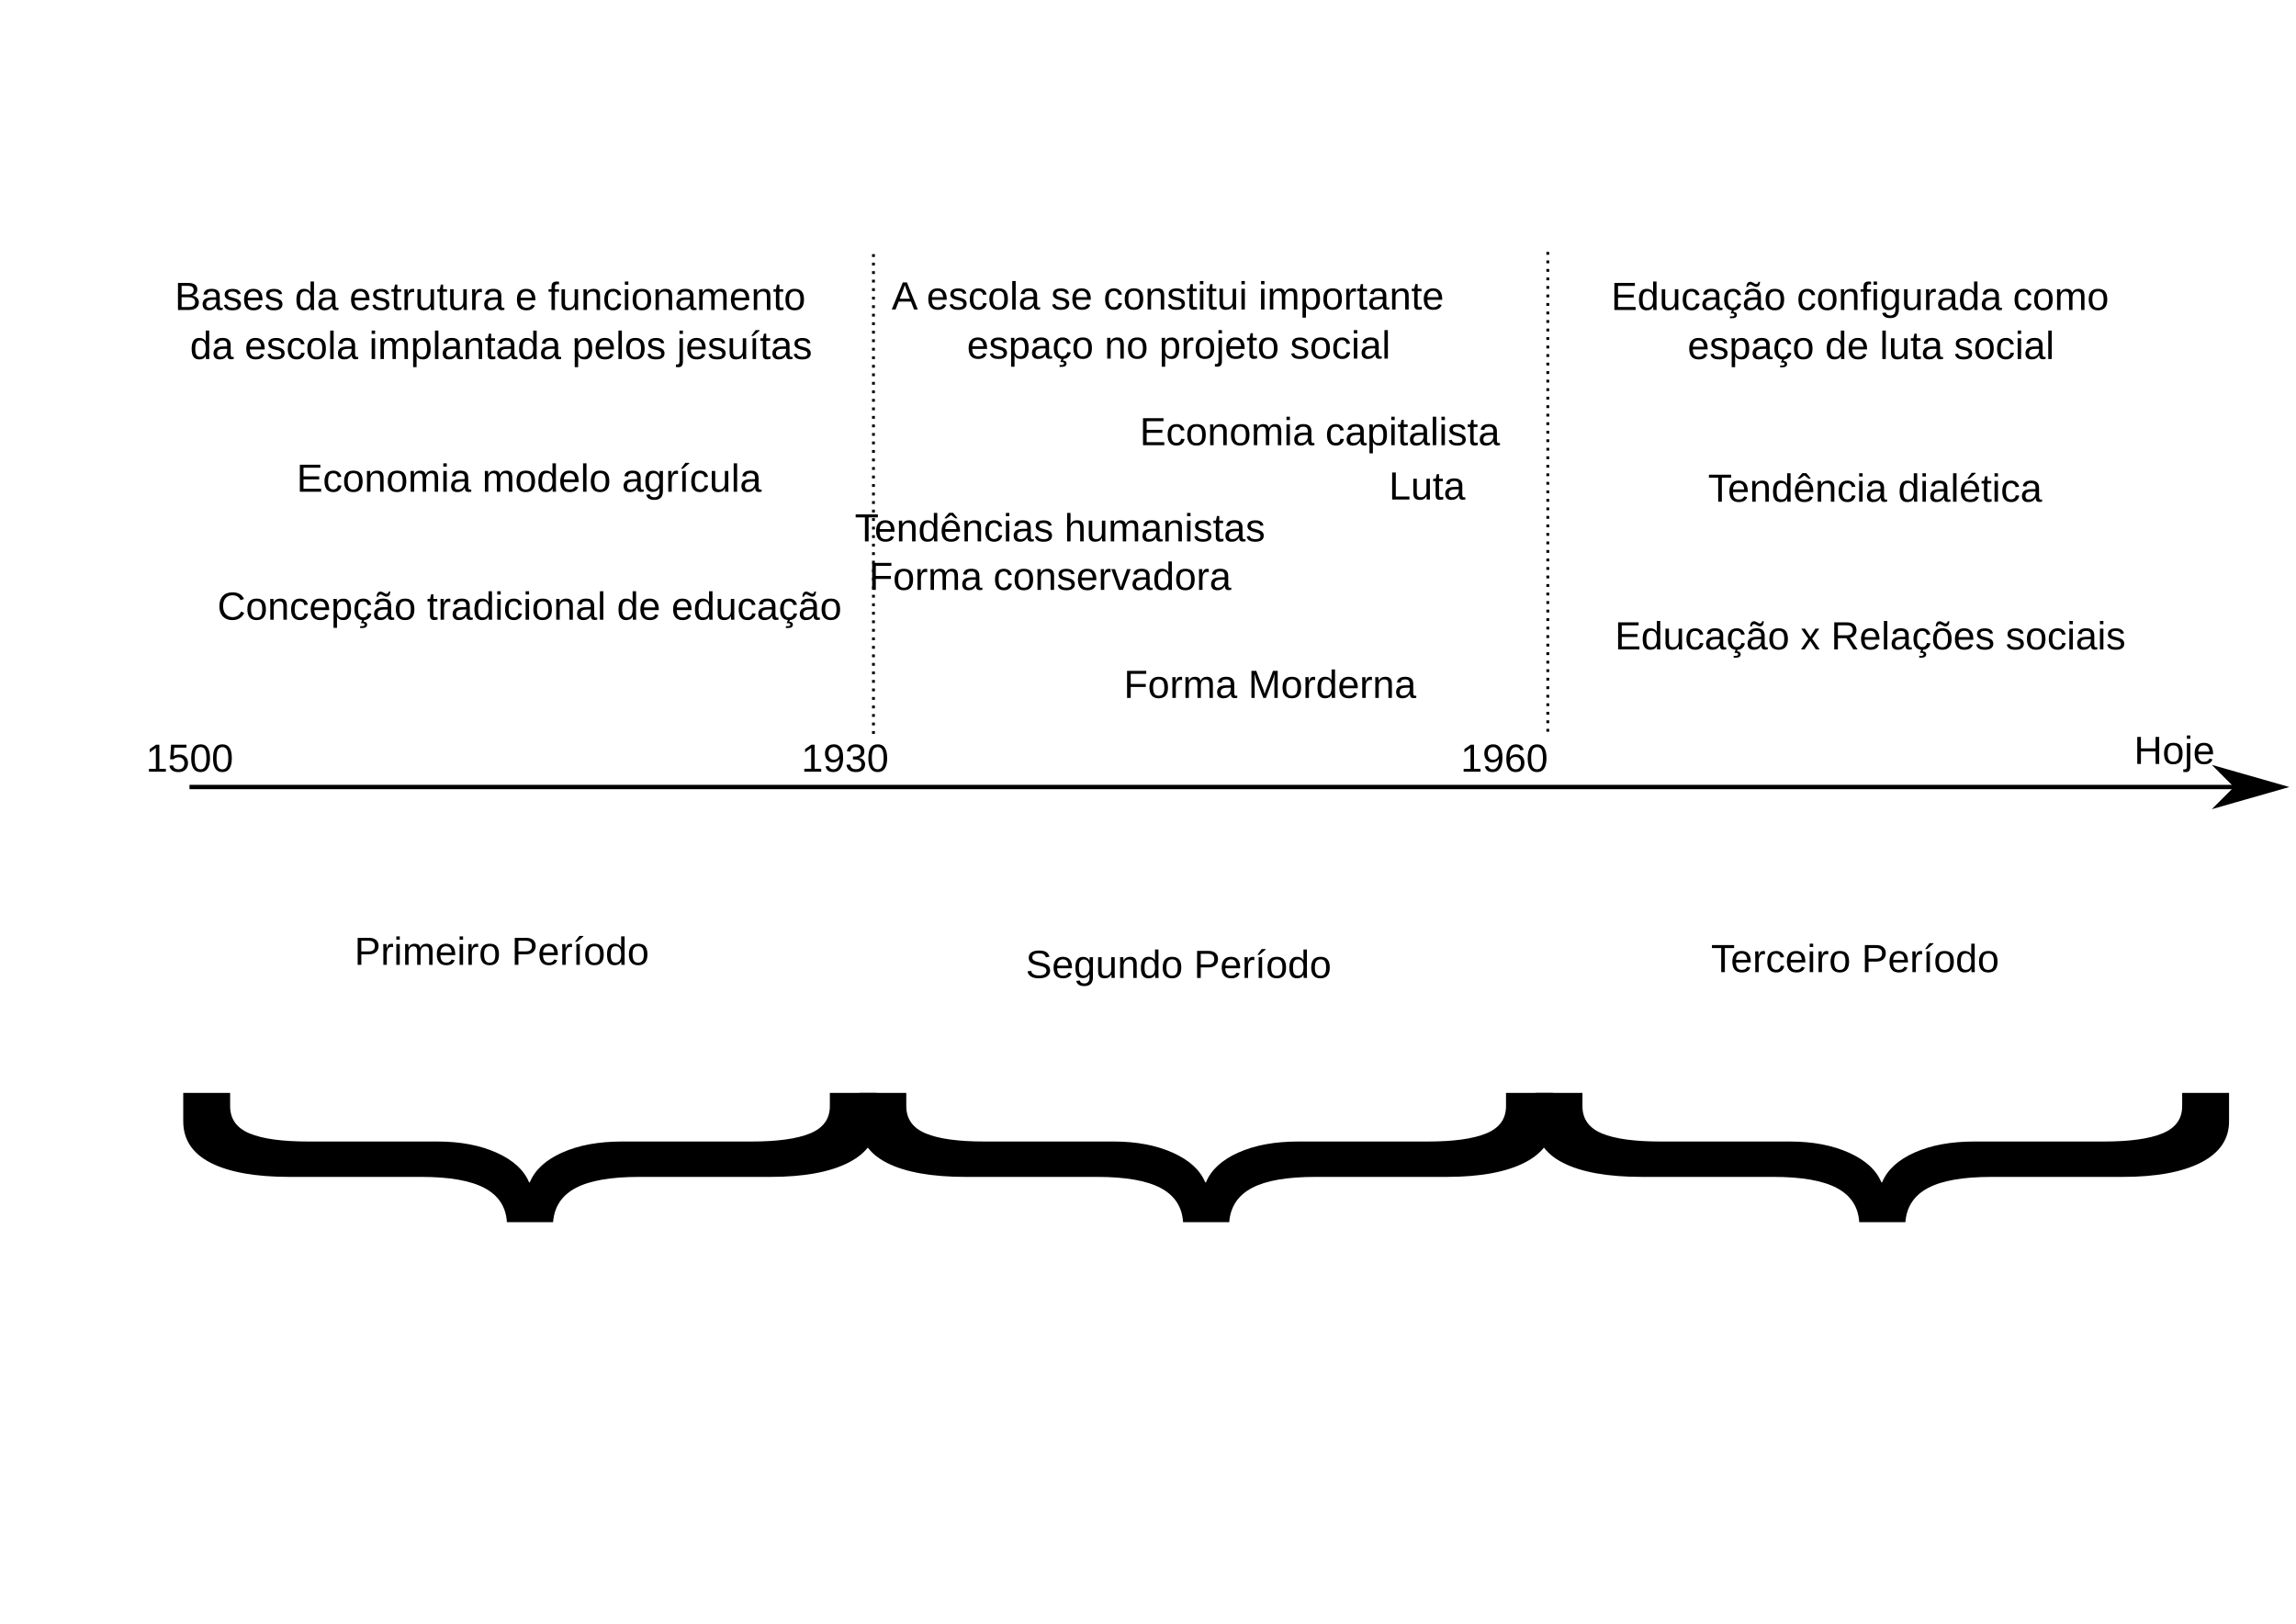
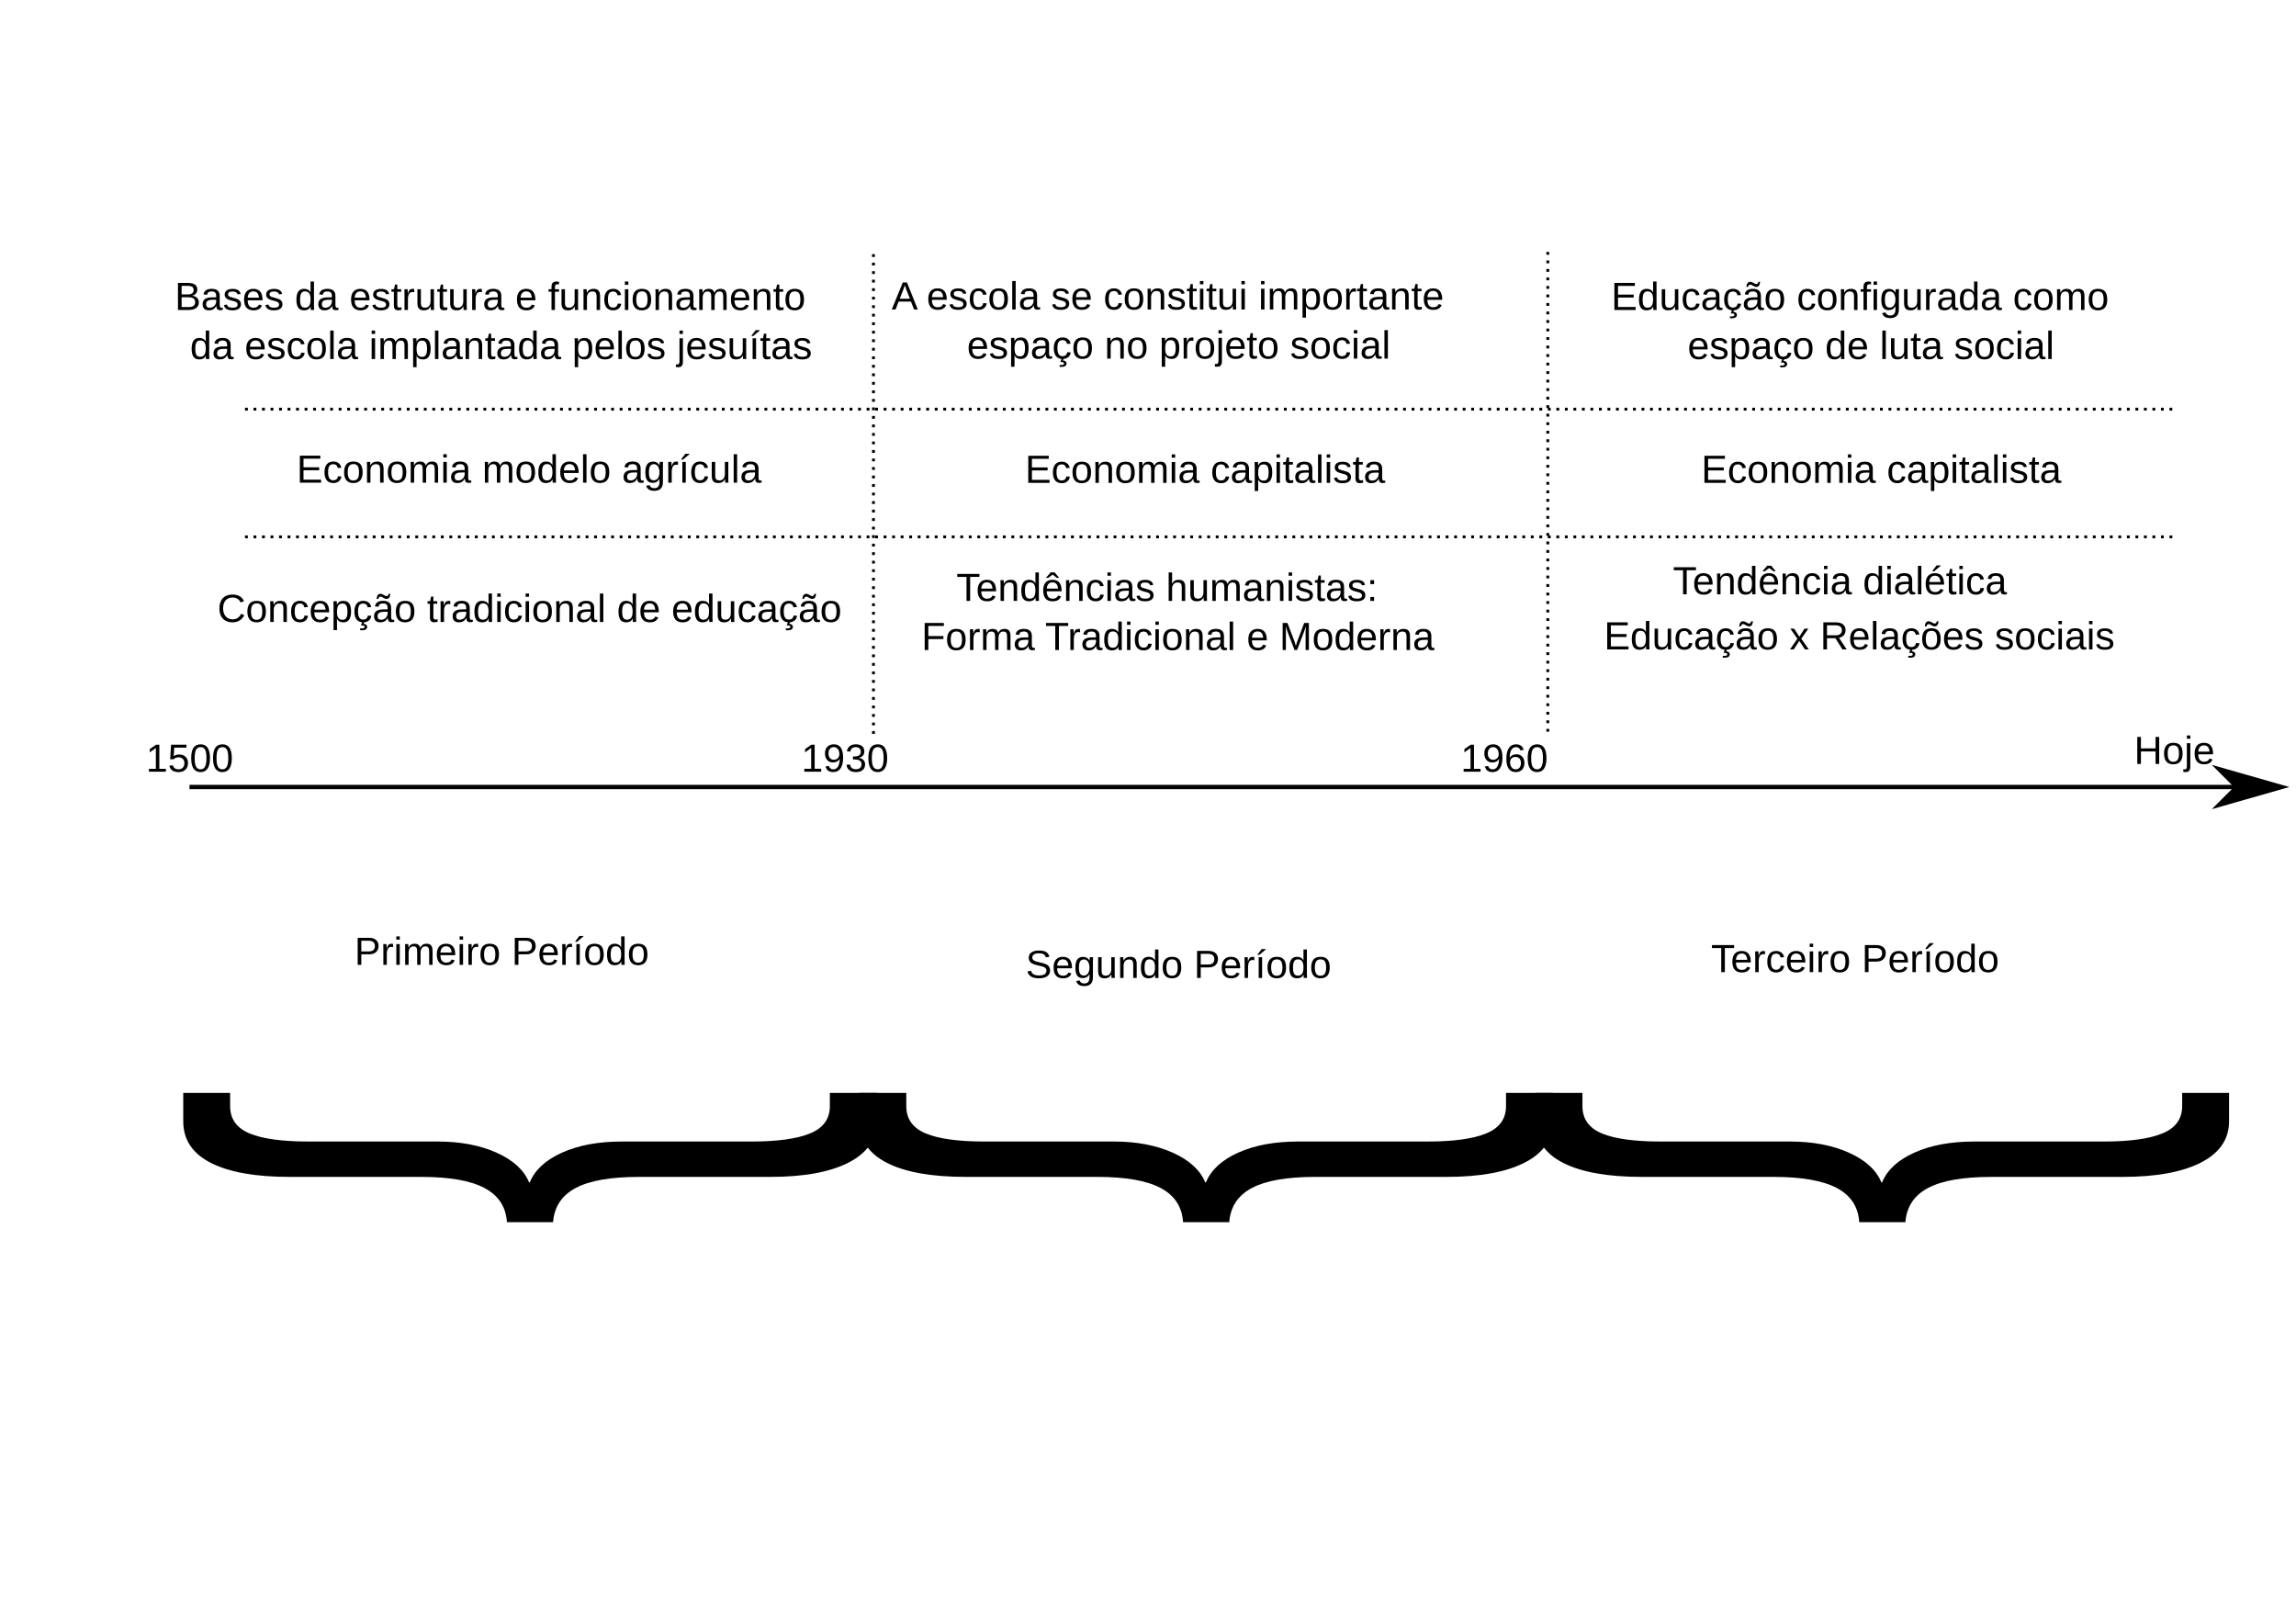
<svg xmlns="http://www.w3.org/2000/svg" width="1052.362" height="744.094" id="svg2" version="1.1">
  <defs id="defs4">
    <marker orient="auto" refY="0.0" refX="0.0" id="Arrow1Lend" style="overflow:visible;">
      <path id="path3767" d="M 0.0,0.0 L 5.0,-5.0 L -12.5,0.0 L 5.0,5.0 L 0.0,0.0 z " style="fill-rule:evenodd;stroke:#000000;stroke-width:1.0pt;" transform="scale(0.8) rotate(180) translate(12.5,0)" />
    </marker>
  </defs>
  <g id="layer1" transform="translate(0,-308.2677)">
    <text xml:space="preserve" style="font-size:18px;font-style:normal;font-variant:normal;font-weight:normal;font-stretch:normal;text-align:center;line-height:125%;letter-spacing:0px;word-spacing:0px;text-anchor:middle;fill:#000000;fill-opacity:1;stroke:none;font-family:Arial;-inkscape-font-specification:Sans" x="242.48" y="750.426" id="text3008">
      <tspan id="tspan3010" x="242.48" y="750.426">Primeiro Período</tspan>
    </text>
    <text xml:space="preserve" style="font-size:18px;font-style:normal;font-variant:normal;font-weight:normal;font-stretch:normal;text-align:center;line-height:125%;letter-spacing:0px;word-spacing:0px;text-anchor:middle;fill:#000000;fill-opacity:1;stroke:none;font-family:Arial;-inkscape-font-specification:Sans" x="552.685" y="756.427" id="text3008-8">
      <tspan id="tspan3010-3" x="552.685" y="756.427">Segundo Período</tspan>
    </text>
    <text xml:space="preserve" style="font-size:18px;font-style:normal;font-variant:normal;font-weight:normal;font-stretch:normal;text-align:center;line-height:125%;letter-spacing:0px;word-spacing:0px;text-anchor:middle;fill:#000000;fill-opacity:1;stroke:none;font-family:Arial;-inkscape-font-specification:Sans" x="862.793" y="753.754" id="text3033">
      <tspan id="tspan3035" x="862.793" y="753.754">Terceiro Período</tspan>
    </text>
    <path style="fill:none;stroke:#000000;stroke-width:2;stroke-linecap:butt;stroke-linejoin:miter;stroke-miterlimit:4;stroke-opacity:1;stroke-dasharray:none;marker-end:url(#Arrow1Lend)" d="m 86.857,668.934 958.571,0" id="path2990" />
    <text xml:space="preserve" style="font-size:18px;font-style:normal;font-variant:normal;font-weight:normal;font-stretch:normal;text-align:center;line-height:125%;letter-spacing:0px;word-spacing:0px;text-anchor:middle;fill:#000000;fill-opacity:1;stroke:none;font-family:Arial;-inkscape-font-specification:Sans" x="99.429" y="661.931" id="text4238">
      <tspan id="tspan4240" x="99.429" y="661.931">1500</tspan>
    </text>
    <text xml:space="preserve" style="font-size:18px;font-style:normal;font-variant:normal;font-weight:normal;font-stretch:normal;text-align:center;line-height:125%;letter-spacing:0px;word-spacing:0px;text-anchor:middle;fill:#000000;fill-opacity:1;stroke:none;font-family:Arial;-inkscape-font-specification:Sans" x="399.799" y="661.922" id="text4242">
      <tspan id="tspan4244" x="399.799" y="661.922">1930</tspan>
    </text>
    <text xml:space="preserve" style="font-size:18px;font-style:normal;font-variant:normal;font-weight:normal;font-stretch:normal;text-align:center;line-height:125%;letter-spacing:0px;word-spacing:0px;text-anchor:middle;fill:#000000;fill-opacity:1;stroke:none;font-family:Arial;-inkscape-font-specification:Sans" x="702" y="661.931" id="text4246">
      <tspan id="tspan4248" x="702" y="661.931">1960</tspan>
    </text>
    <text xml:space="preserve" style="font-size:18px;font-style:normal;font-variant:normal;font-weight:normal;font-stretch:normal;text-align:center;line-height:125%;letter-spacing:0px;word-spacing:0px;text-anchor:middle;fill:#000000;fill-opacity:1;stroke:none;font-family:Arial;-inkscape-font-specification:Sans" x="1009.143" y="658.362" id="text4250">
      <tspan id="tspan4252" x="1009.143" y="658.362">Hoje</tspan>
    </text>
    <text xml:space="preserve" style="font-size:259.586px;font-style:normal;font-variant:normal;font-weight:normal;font-stretch:normal;text-align:center;line-height:125%;letter-spacing:0px;word-spacing:0px;text-anchor:middle;fill:#000000;fill-opacity:1;stroke:none;font-family:Arial;-inkscape-font-specification:Sans" x="-921.279" y="252.052" id="text4204-4-5" transform="matrix(0,-0.7612982,1.313546,0,0,0)">
      <tspan id="tspan4206-8-3" x="-921.279" y="252.052" style="font-weight:normal;-inkscape-font-specification:Arial">{</tspan>
    </text>
    <text xml:space="preserve" style="font-size:18px;font-style:normal;font-variant:normal;font-weight:normal;font-stretch:normal;text-align:center;line-height:125%;letter-spacing:0px;word-spacing:0px;text-anchor:middle;fill:#000000;fill-opacity:1;stroke:none;font-family:Arial;-inkscape-font-specification:Sans" x="242.181" y="450.311" id="text4329">
      <tspan id="tspan4331" x="244.682" y="450.311" style="text-align:center;text-anchor:middle">Bases da estrutura e funcionamento </tspan>
      <tspan x="242.181" y="472.811" id="tspan4335" style="text-align:center;text-anchor:middle">da escola implantada pelos jesuítas</tspan>
    </text>
    <path style="fill:none;stroke:#000000;stroke-width:1.301;stroke-linecap:butt;stroke-linejoin:miter;stroke-miterlimit:4;stroke-opacity:1;stroke-dasharray:1.301, 2.602;stroke-dashoffset:0" d="m 709.429,423.717 0,220.148" id="path4337-2" />
    <path style="fill:none;stroke:#000000;stroke-width:1.301;stroke-linecap:butt;stroke-linejoin:miter;stroke-miterlimit:4;stroke-opacity:1;stroke-dasharray:1.301, 2.602;stroke-dashoffset:0" d="m 400.348,424.727 0,220.148" id="path4337-2-1" />
-     <text xml:space="preserve" style="font-size:18px;font-style:normal;font-variant:normal;font-weight:normal;font-stretch:normal;text-align:center;line-height:125%;letter-spacing:0px;word-spacing:0px;text-anchor:middle;fill:#000000;fill-opacity:1;stroke:none;font-family:Arial;-inkscape-font-specification:Sans" x="135.952" y="533.623" id="text4329-9">
-       <tspan x="135.952" y="533.623" id="tspan4335-3" style="text-align:start;text-anchor:start">Economia modelo agrícula</tspan>
+     <text xml:space="preserve" style="font-size:18px;font-style:normal;font-variant:normal;font-weight:normal;font-stretch:normal;text-align:center;line-height:125%;letter-spacing:0px;word-spacing:0px;text-anchor:middle;fill:#000000;fill-opacity:1;stroke:none;font-family:Arial;-inkscape-font-specification:Sans" x="135.952" y="529.463" id="text4329-9">
+       <tspan x="135.952" y="529.463" id="tspan4335-3" style="text-align:start;text-anchor:start">Economia modelo agrícula</tspan>
    </text>
-     <text xml:space="preserve" style="font-size:18px;font-style:normal;font-variant:normal;font-weight:normal;font-stretch:normal;text-align:center;line-height:125%;letter-spacing:0px;word-spacing:0px;text-anchor:middle;fill:#000000;fill-opacity:1;stroke:none;font-family:Arial;-inkscape-font-specification:Sans" x="99.627" y="592.276" id="text4329-9-3">
-       <tspan x="99.627" y="592.276" id="tspan4335-3-8" style="text-align:start;text-anchor:start">Concepção tradicional de educação</tspan>
+     <text xml:space="preserve" style="font-size:18px;font-style:normal;font-variant:normal;font-weight:normal;font-stretch:normal;text-align:center;line-height:125%;letter-spacing:0px;word-spacing:0px;text-anchor:middle;fill:#000000;fill-opacity:1;stroke:none;font-family:Arial;-inkscape-font-specification:Sans" x="99.627" y="593.296" id="text4329-9-3">
+       <tspan x="99.627" y="593.296" id="tspan4335-3-8" style="text-align:start;text-anchor:start">Concepção tradicional de educação</tspan>
    </text>
    <text xml:space="preserve" style="font-size:18px;font-style:normal;font-variant:normal;font-weight:normal;font-stretch:normal;text-align:center;line-height:125%;letter-spacing:0px;word-spacing:0px;text-anchor:middle;fill:#000000;fill-opacity:1;stroke:none;font-family:Arial;-inkscape-font-specification:Sans" x="552.769" y="450.092" id="text4329-7">
      <tspan x="555.269" y="450.092" style="text-align:center;text-anchor:middle" id="tspan4542">A escola se constitui importante </tspan>
      <tspan x="552.769" y="472.592" style="text-align:center;text-anchor:middle" id="tspan4546">espaço no projeto social</tspan>
    </text>
    <text xml:space="preserve" style="font-size:259.586px;font-style:normal;font-variant:normal;font-weight:normal;font-stretch:normal;text-align:center;line-height:125%;letter-spacing:0px;word-spacing:0px;text-anchor:middle;fill:#000000;fill-opacity:1;stroke:none;font-family:Arial;-inkscape-font-specification:Sans" x="-921.279" y="487.99" id="text4204-4-5-3" transform="matrix(0,-0.7612983,1.313546,0,0,0)">
      <tspan id="tspan4206-8-3-2" x="-921.279" y="487.99" style="font-weight:normal;-inkscape-font-specification:Arial">{</tspan>
    </text>
    <text xml:space="preserve" style="font-size:259.586px;font-style:normal;font-variant:normal;font-weight:normal;font-stretch:normal;text-align:center;line-height:125%;letter-spacing:0px;word-spacing:0px;text-anchor:middle;fill:#000000;fill-opacity:1;stroke:none;font-family:Arial;-inkscape-font-specification:Sans" x="-921.279" y="723.927" id="text4204-4-5-5" transform="matrix(0,-0.7612983,1.313546,0,0,0)">
      <tspan id="tspan4206-8-3-4" x="-921.279" y="723.927" style="font-weight:normal;-inkscape-font-specification:Arial">{</tspan>
    </text>
-     <text xml:space="preserve" style="font-size:18px;font-style:normal;font-variant:normal;font-weight:normal;font-stretch:normal;text-align:center;line-height:125%;letter-spacing:0px;word-spacing:0px;text-anchor:middle;fill:#000000;fill-opacity:1;stroke:none;font-family:Arial;-inkscape-font-specification:Sans" x="522.411" y="512.3" id="text4329-7-3">
-       <tspan x="522.411" y="512.3" style="text-align:start;text-anchor:start" id="tspan4546-0">Economia capitalista</tspan>
+     <text xml:space="preserve" style="font-size:18px;font-style:normal;font-variant:normal;font-weight:normal;font-stretch:normal;text-align:center;line-height:125%;letter-spacing:0px;word-spacing:0px;text-anchor:middle;fill:#000000;fill-opacity:1;stroke:none;font-family:Arial;-inkscape-font-specification:Sans" x="469.826" y="529.534" id="text4329-7-3">
+       <tspan x="469.826" y="529.534" style="text-align:start;text-anchor:start" id="tspan4546-0">Economia capitalista</tspan>
    </text>
-     <text xml:space="preserve" style="font-size:18px;font-style:normal;font-variant:normal;font-weight:normal;font-stretch:normal;text-align:center;line-height:125%;letter-spacing:0px;word-spacing:0px;text-anchor:middle;fill:#000000;fill-opacity:1;stroke:none;font-family:Arial;-inkscape-font-specification:Sans" x="666.626" y="537.184" id="text4574">
-       <tspan id="tspan4576" x="666.626" y="537.184">Luta</tspan>
-     </text>
-     <text xml:space="preserve" style="font-size:18px;font-style:normal;font-variant:normal;font-weight:normal;font-stretch:normal;text-align:center;line-height:125%;letter-spacing:0px;word-spacing:0px;text-anchor:middle;fill:#000000;fill-opacity:1;stroke:none;font-family:Arial;-inkscape-font-specification:Sans" x="493.811" y="578.601" id="text4578">
-       <tspan id="tspan4580" x="493.811" y="578.601">Forma conservadora</tspan>
-     </text>
-     <text xml:space="preserve" style="font-size:18px;font-style:normal;font-variant:normal;font-weight:normal;font-stretch:normal;text-align:center;line-height:125%;letter-spacing:0px;word-spacing:0px;text-anchor:middle;fill:#000000;fill-opacity:1;stroke:none;font-family:Arial;-inkscape-font-specification:Sans" x="498.343" y="556.377" id="text4582">
-       <tspan id="tspan4584" x="498.343" y="556.377">Tendências humanistas</tspan>
-     </text>
-     <text xml:space="preserve" style="font-size:18px;font-style:normal;font-variant:normal;font-weight:normal;font-stretch:normal;text-align:center;line-height:125%;letter-spacing:0px;word-spacing:0px;text-anchor:middle;fill:#000000;fill-opacity:1;stroke:none;font-family:Arial;-inkscape-font-specification:Sans" x="594.624" y="628.098" id="text4586">
-       <tspan id="tspan4588" x="594.624" y="628.098">Forma Morderna</tspan>
+     <text xml:space="preserve" style="font-size:18px;font-style:normal;font-variant:normal;font-weight:normal;font-stretch:normal;text-align:center;line-height:125%;letter-spacing:0px;word-spacing:0px;text-anchor:middle;fill:#000000;fill-opacity:1;stroke:none;font-family:Arial;-inkscape-font-specification:Sans" x="552.399" y="583.655" id="text4582">
+       <tspan id="tspan4584" x="552.399" y="583.655">Tendências humanistas:</tspan>
+       <tspan x="552.399" y="606.155" id="tspan3055">Forma Tradicional e Moderna</tspan>
    </text>
    <text xml:space="preserve" style="font-size:18px;font-style:normal;font-variant:normal;font-weight:normal;font-stretch:normal;text-align:center;line-height:125%;letter-spacing:0px;word-spacing:0px;text-anchor:middle;fill:#000000;fill-opacity:1;stroke:none;font-family:Arial;-inkscape-font-specification:Sans" x="870.04" y="450.311" id="text4590">
      <tspan id="tspan4592" x="872.54" y="450.311">Educação configurada como </tspan>
      <tspan x="870.04" y="472.811" id="tspan4594">espaço de luta social</tspan>
    </text>
-     <text xml:space="preserve" style="font-size:18px;font-style:normal;font-variant:normal;font-weight:normal;font-stretch:normal;text-align:center;line-height:125%;letter-spacing:0px;word-spacing:0px;text-anchor:middle;fill:#000000;fill-opacity:1;stroke:none;font-family:Arial;-inkscape-font-specification:Sans" x="871.933" y="538.195" id="text4596">
-       <tspan id="tspan4598" x="871.933" y="538.195">Tendência dialética</tspan>
+     <g id="g3057">
+       <text id="text4596" y="580.621" x="860.821" style="font-size:18px;font-style:normal;font-variant:normal;font-weight:normal;font-stretch:normal;text-align:center;line-height:125%;letter-spacing:0px;word-spacing:0px;text-anchor:middle;fill:#000000;fill-opacity:1;stroke:none;font-family:Arial;-inkscape-font-specification:Sans" xml:space="preserve">
+         <tspan y="580.621" x="860.821" id="tspan4598">Tendência dialética</tspan>
+       </text>
+       <text id="text4600" y="605.875" x="869.741" style="font-size:18px;font-style:normal;font-variant:normal;font-weight:normal;font-stretch:normal;text-align:center;line-height:125%;letter-spacing:0px;word-spacing:0px;text-anchor:middle;fill:#000000;fill-opacity:1;stroke:none;font-family:Arial;-inkscape-font-specification:Sans" xml:space="preserve">
+         <tspan y="605.875" x="869.741" id="tspan4602">Educação x Relações sociais</tspan>
+       </text>
+     </g>
+     <text xml:space="preserve" style="font-size:18px;font-style:normal;font-variant:normal;font-weight:normal;font-stretch:normal;text-align:center;line-height:125%;letter-spacing:0px;word-spacing:0px;text-anchor:middle;fill:#000000;fill-opacity:1;stroke:none;font-family:Arial;-inkscape-font-specification:Sans" x="779.741" y="529.534" id="text4329-7-3-0">
+       <tspan x="779.741" y="529.534" style="text-align:start;text-anchor:start" id="tspan4546-0-8">Economia capitalista</tspan>
    </text>
-     <text xml:space="preserve" style="font-size:18px;font-style:normal;font-variant:normal;font-weight:normal;font-stretch:normal;text-align:center;line-height:125%;letter-spacing:0px;word-spacing:0px;text-anchor:middle;fill:#000000;fill-opacity:1;stroke:none;font-family:Arial;-inkscape-font-specification:Sans" x="869.741" y="605.875" id="text4600">
-       <tspan id="tspan4602" x="869.741" y="605.875">Educação x Relações sociais</tspan>
-     </text>
+     <path style="fill:none;stroke:#000000;stroke-width:1.301;stroke-linecap:butt;stroke-linejoin:miter;stroke-miterlimit:4;stroke-opacity:1;stroke-dasharray:1.301, 2.602;stroke-dashoffset:0" d="m 995.67,495.768 -885.838,0" id="path4337-2-1-4" />
+     <path style="fill:none;stroke:#000000;stroke-width:1.301;stroke-linecap:butt;stroke-linejoin:miter;stroke-miterlimit:4;stroke-opacity:1;stroke-dasharray:1.301, 2.602;stroke-dashoffset:0" d="m 995.67,554.296 -885.838,0" id="path4337-2-1-4-6" />
  </g>
</svg>
